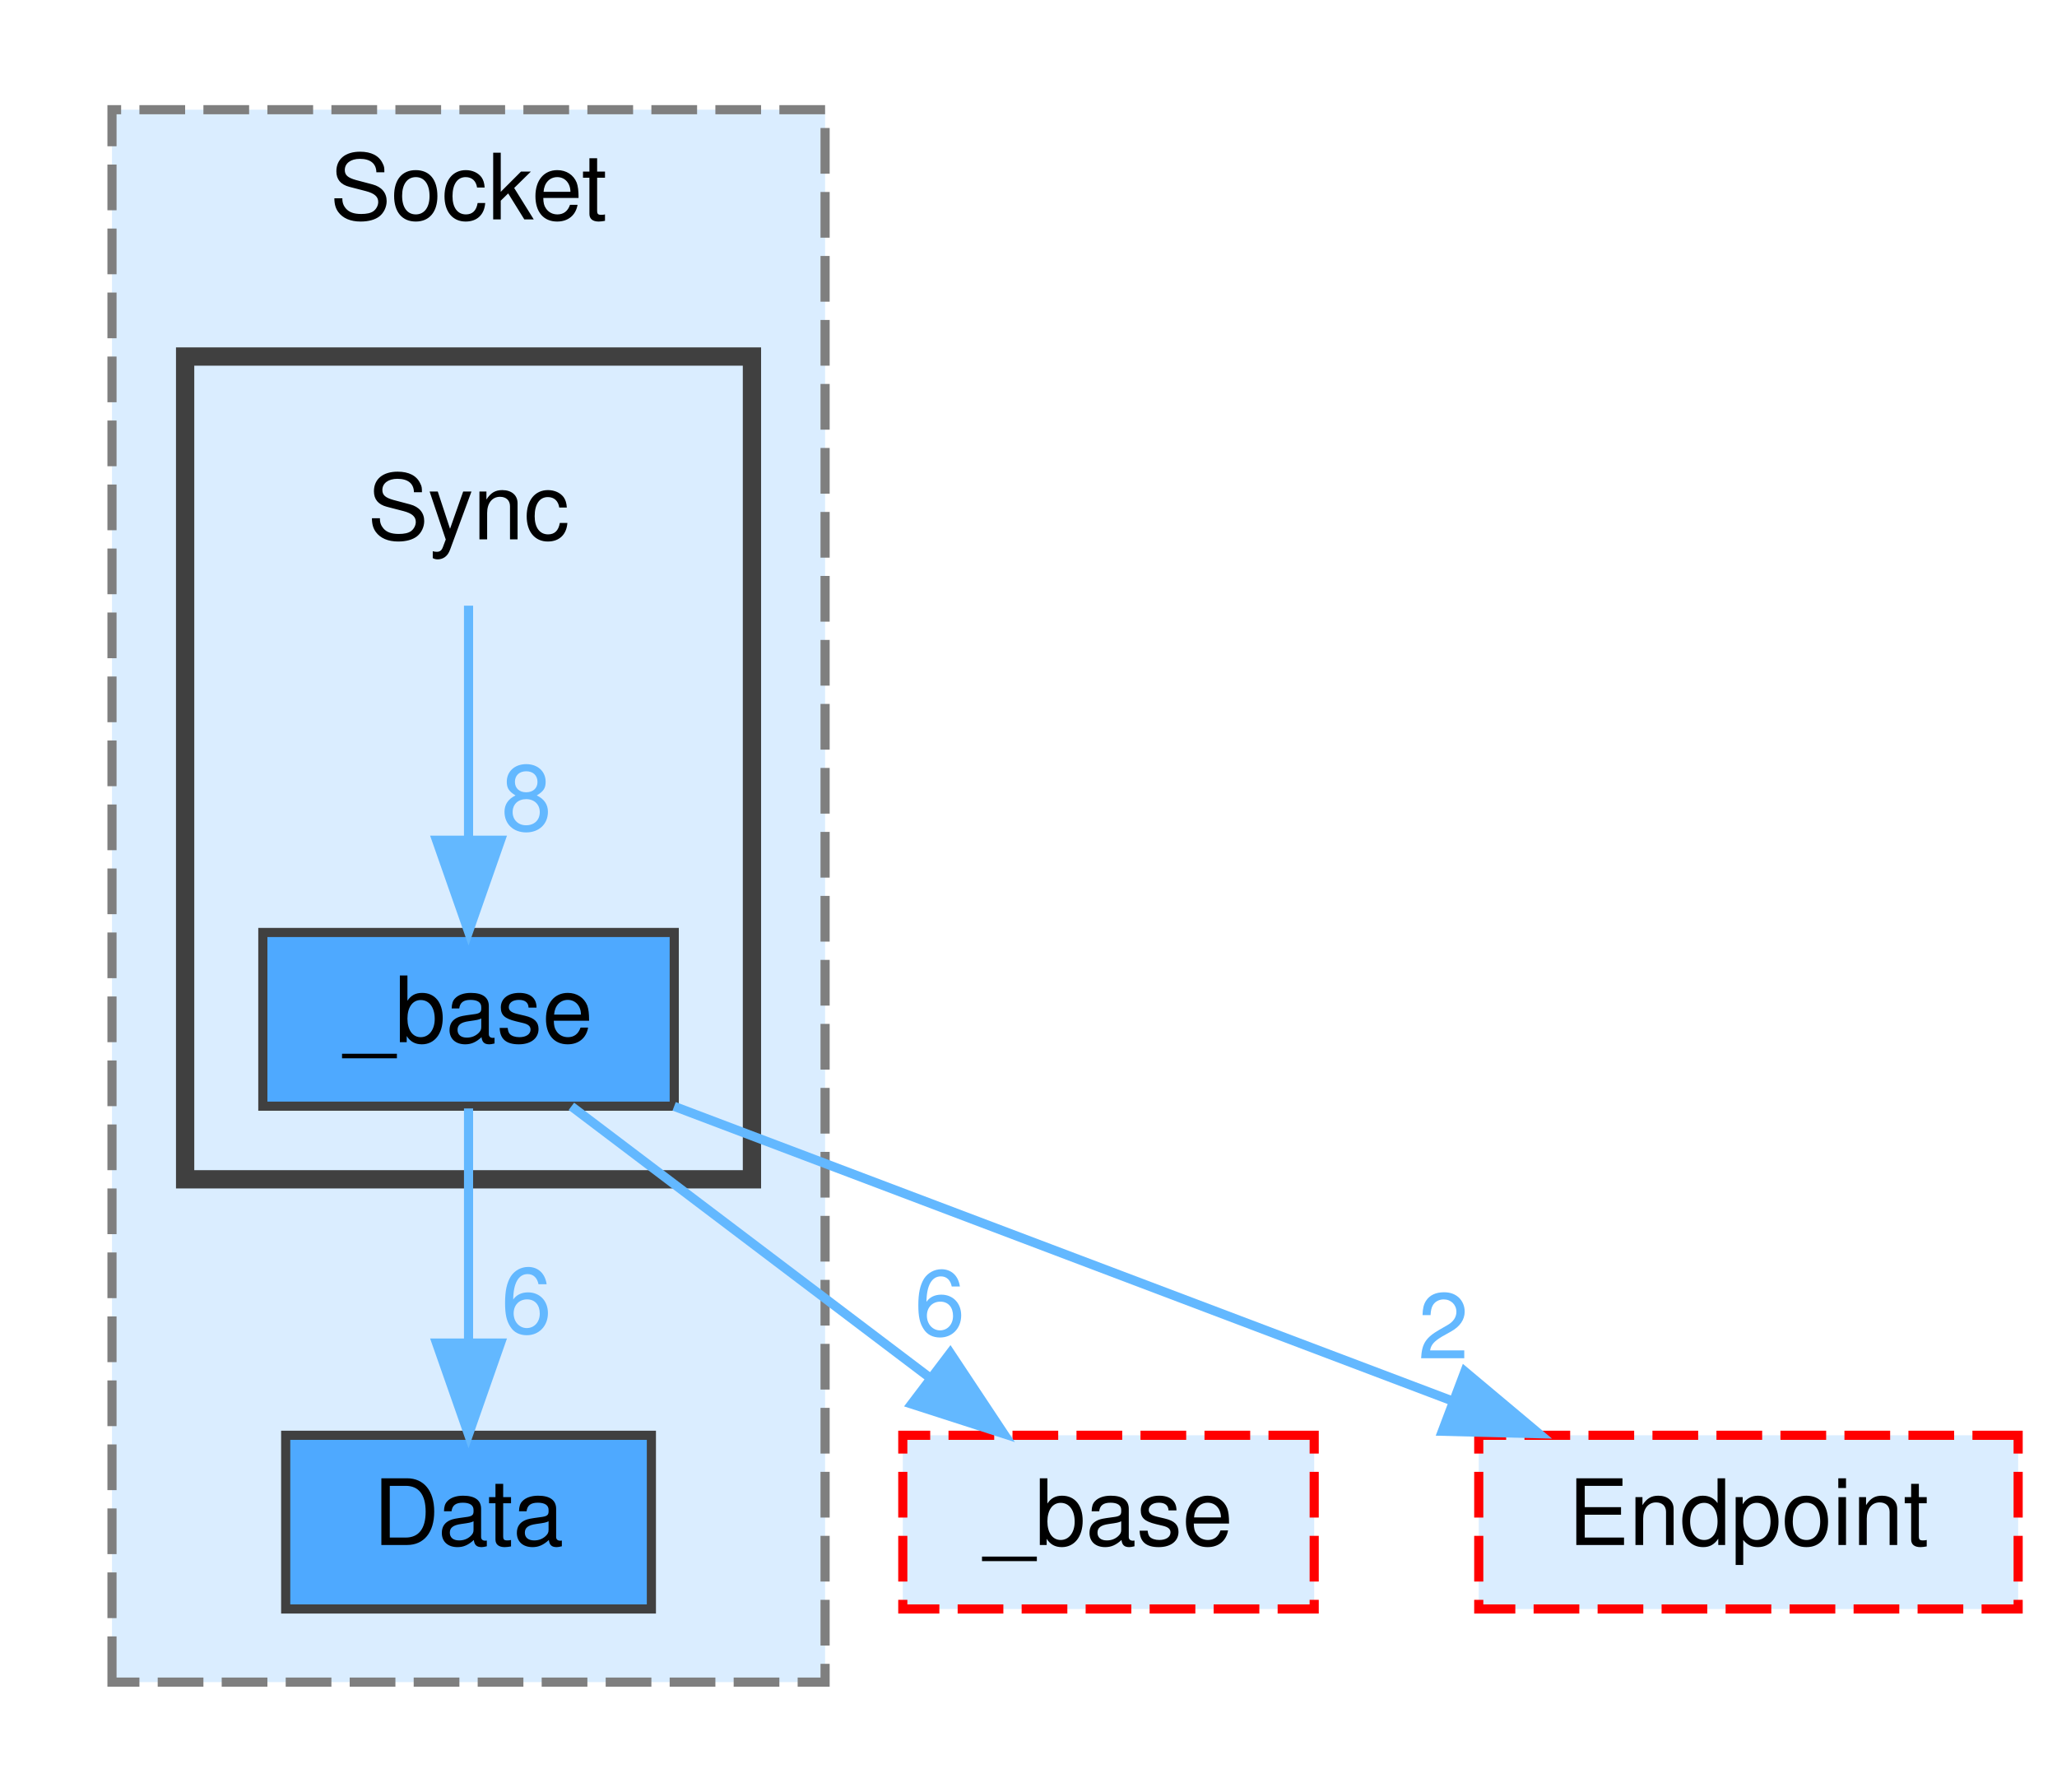
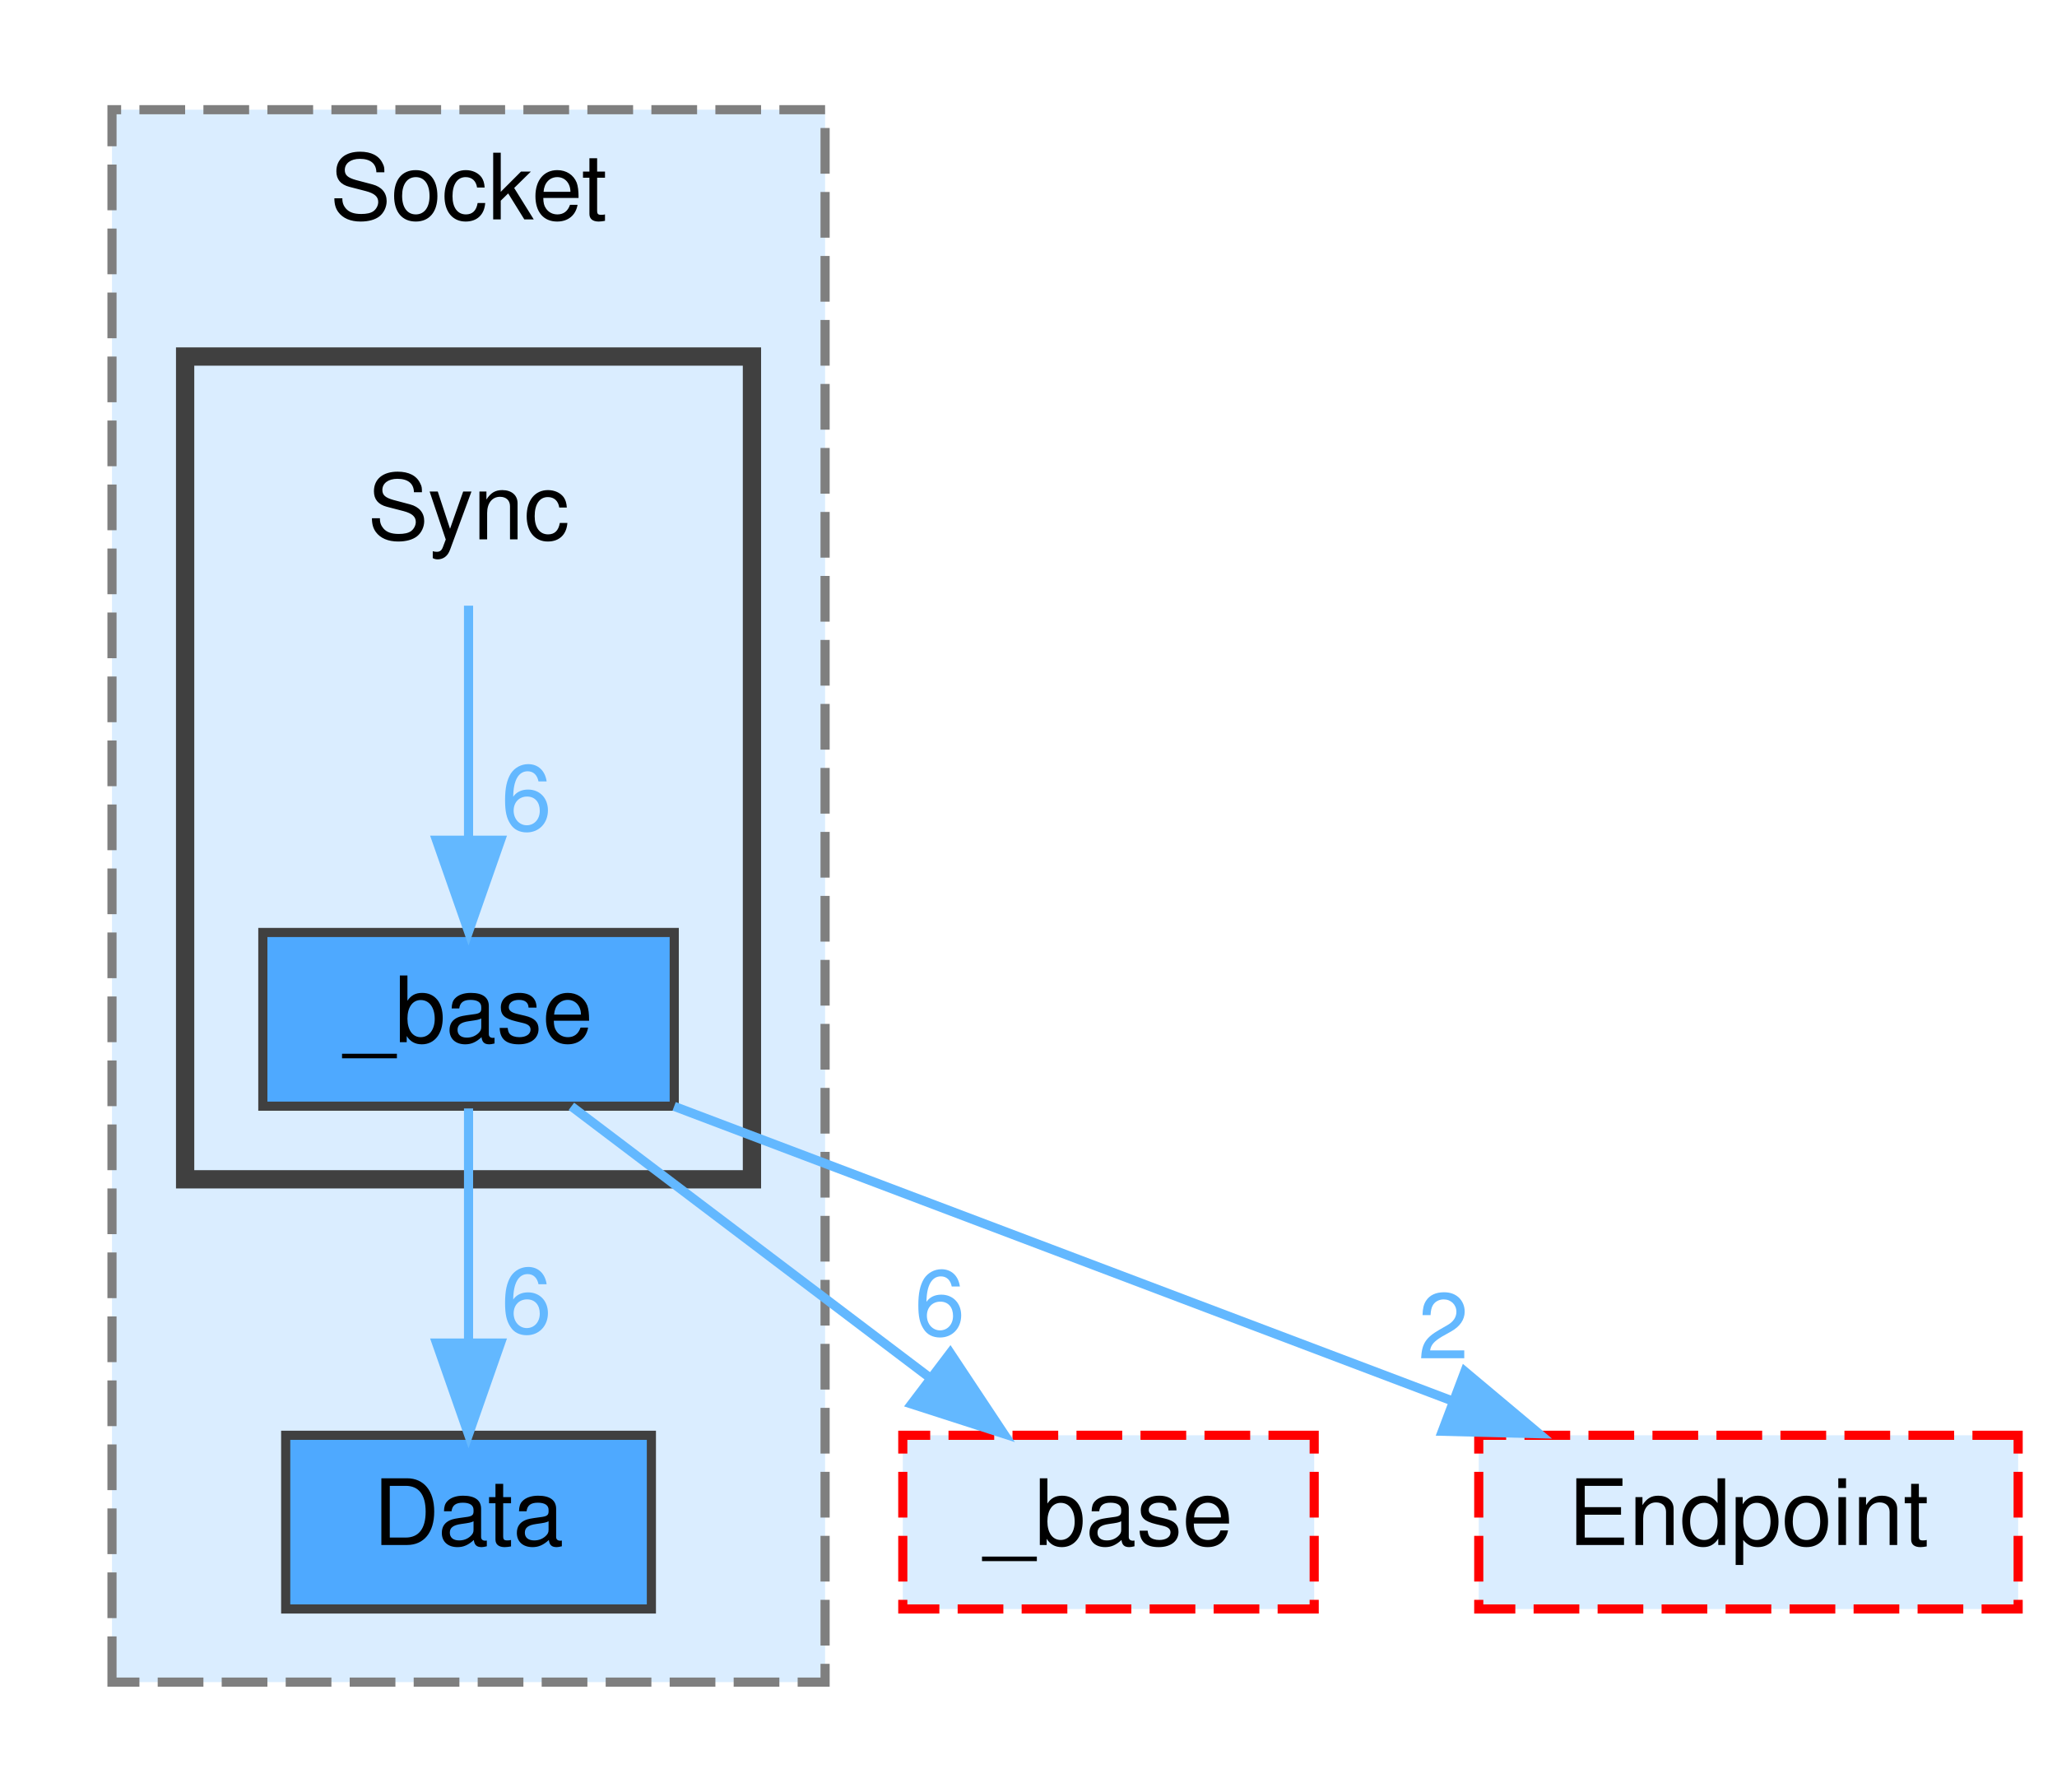
<svg xmlns="http://www.w3.org/2000/svg" xmlns:xlink="http://www.w3.org/1999/xlink" width="225pt" height="196pt" viewBox="0.00 0.00 224.50 196.00">
  <g id="graph0" class="graph" transform="scale(1 1) rotate(0) translate(4 192)">
    <g id="clust1" class="cluster">
      <g id="a_clust1">
        <a xlink:href="dir_0b5ff7c741697c8eb7741053aebed106.html" target="_top" xlink:title="Socket">
          <polygon fill="#daedff" stroke="#7f7f7f" stroke-dasharray="5,2" points="8,-8 8,-180 86,-180 86,-8 8,-8" />
          <text text-anchor="middle" x="47" y="-168" font-family="Helvetica,sans-Serif" font-size="10.00">Socket</text>
        </a>
      </g>
    </g>
    <g id="clust2" class="cluster">
      <g id="a_clust2">
        <a xlink:href="dir_0ee8d01c818a6381a98a3d57ad9512e1.html" target="_top">
          <polygon fill="#daedff" stroke="#404040" stroke-width="2" points="16,-63 16,-153 78,-153 78,-63 16,-63" />
        </a>
      </g>
    </g>
    <g id="node1" class="node">
      <g id="a_node1">
        <a xlink:href="dir_fe25ebdea0b69c48cf495d114ea06d68.html" target="_top" xlink:title="Data">
          <polygon fill="#4ea9ff" stroke="#404040" points="67,-35 27,-35 27,-16 67,-16 67,-35" />
          <text text-anchor="middle" x="47" y="-23" font-family="Helvetica,sans-Serif" font-size="10.00">Data</text>
        </a>
      </g>
    </g>
    <g id="node2" class="node">
      <text text-anchor="middle" x="47" y="-133" font-family="Helvetica,sans-Serif" font-size="10.00">Sync</text>
    </g>
    <g id="node3" class="node">
      <g id="a_node3">
        <a xlink:href="dir_6c65d6b76d253c9224cf49be08fab4e8.html" target="_top" xlink:title="_base">
          <polygon fill="#4ea9ff" stroke="#404040" points="69.5,-90 24.5,-90 24.5,-71 69.5,-71 69.5,-90" />
          <text text-anchor="middle" x="47" y="-78" font-family="Helvetica,sans-Serif" font-size="10.00">_base</text>
        </a>
      </g>
    </g>
    <g id="edge1" class="edge">
      <g id="a_edge1">
-         <a xlink:href="dir_000021_000004.html" target="_top">
+         <a xlink:href="dir_000022_000004.html" target="_top">
          <path fill="none" stroke="#63b8ff" d="M47,-125.75C47,-118.8 47,-108.85 47,-100.13" />
          <polygon fill="#63b8ff" stroke="#63b8ff" points="50.5,-100.09 47,-90.09 43.5,-100.09 50.5,-100.09" />
        </a>
      </g>
      <g id="a_edge1-headlabel">
-         <a xlink:href="dir_000021_000004.html" target="_top" xlink:title="8">
-           <text text-anchor="middle" x="53.34" y="-101.18" font-family="Helvetica,sans-Serif" font-size="10.00" fill="#63b8ff">8</text>
+         <a xlink:href="dir_000022_000004.html" target="_top" xlink:title="6">
+           <text text-anchor="middle" x="53.34" y="-101.18" font-family="Helvetica,sans-Serif" font-size="10.00" fill="#63b8ff">6</text>
        </a>
      </g>
    </g>
    <g id="edge2" class="edge">
      <g id="a_edge2">
        <a xlink:href="dir_000004_000012.html" target="_top">
          <path fill="none" stroke="#63b8ff" d="M47,-70.75C47,-63.8 47,-53.85 47,-45.13" />
          <polygon fill="#63b8ff" stroke="#63b8ff" points="50.5,-45.09 47,-35.09 43.5,-45.09 50.5,-45.09" />
        </a>
      </g>
      <g id="a_edge2-headlabel">
        <a xlink:href="dir_000004_000012.html" target="_top" xlink:title="6">
          <text text-anchor="middle" x="53.34" y="-46.18" font-family="Helvetica,sans-Serif" font-size="10.00" fill="#63b8ff">6</text>
        </a>
      </g>
    </g>
    <g id="node4" class="node">
      <g id="a_node4">
        <a xlink:href="dir_1749b645fa05fc0c477f9e54117aefed.html" target="_top" xlink:title="_base">
          <polygon fill="#daedff" stroke="red" stroke-dasharray="5,2" points="139.5,-35 94.5,-35 94.5,-16 139.5,-16 139.5,-35" />
          <text text-anchor="middle" x="117" y="-23" font-family="Helvetica,sans-Serif" font-size="10.00">_base</text>
        </a>
      </g>
    </g>
    <g id="edge3" class="edge">
      <g id="a_edge3">
        <a xlink:href="dir_000004_000000.html" target="_top">
          <path fill="none" stroke="#63b8ff" d="M58.25,-70.98C68.8,-63 84.8,-50.88 97.44,-41.31" />
          <polygon fill="#63b8ff" stroke="#63b8ff" points="99.69,-44 105.55,-35.17 95.46,-38.42 99.69,-44" />
        </a>
      </g>
      <g id="a_edge3-headlabel">
        <a xlink:href="dir_000004_000000.html" target="_top" xlink:title="6">
          <text text-anchor="middle" x="98.54" y="-45.93" font-family="Helvetica,sans-Serif" font-size="10.00" fill="#63b8ff">6</text>
        </a>
      </g>
    </g>
    <g id="node5" class="node">
      <g id="a_node5">
        <a xlink:href="dir_a49b2ae4e107057a382f7728faa95ee7.html" target="_top" xlink:title="Endpoint">
          <polygon fill="#daedff" stroke="red" stroke-dasharray="5,2" points="216.5,-35 157.5,-35 157.5,-16 216.5,-16 216.5,-35" />
          <text text-anchor="middle" x="187" y="-23" font-family="Helvetica,sans-Serif" font-size="10.00">Endpoint</text>
        </a>
      </g>
    </g>
    <g id="edge4" class="edge">
      <g id="a_edge4">
        <a xlink:href="dir_000004_000013.html" target="_top">
          <path fill="none" stroke="#63b8ff" d="M69.49,-70.98C92.52,-62.27 128.54,-48.63 154.63,-38.75" />
          <polygon fill="#63b8ff" stroke="#63b8ff" points="155.98,-41.98 164.1,-35.17 153.51,-35.44 155.98,-41.98" />
        </a>
      </g>
      <g id="a_edge4-headlabel">
        <a xlink:href="dir_000004_000013.html" target="_top" xlink:title="2">
          <text text-anchor="middle" x="153.63" y="-43.41" font-family="Helvetica,sans-Serif" font-size="10.00" fill="#63b8ff">2</text>
        </a>
      </g>
    </g>
  </g>
</svg>
